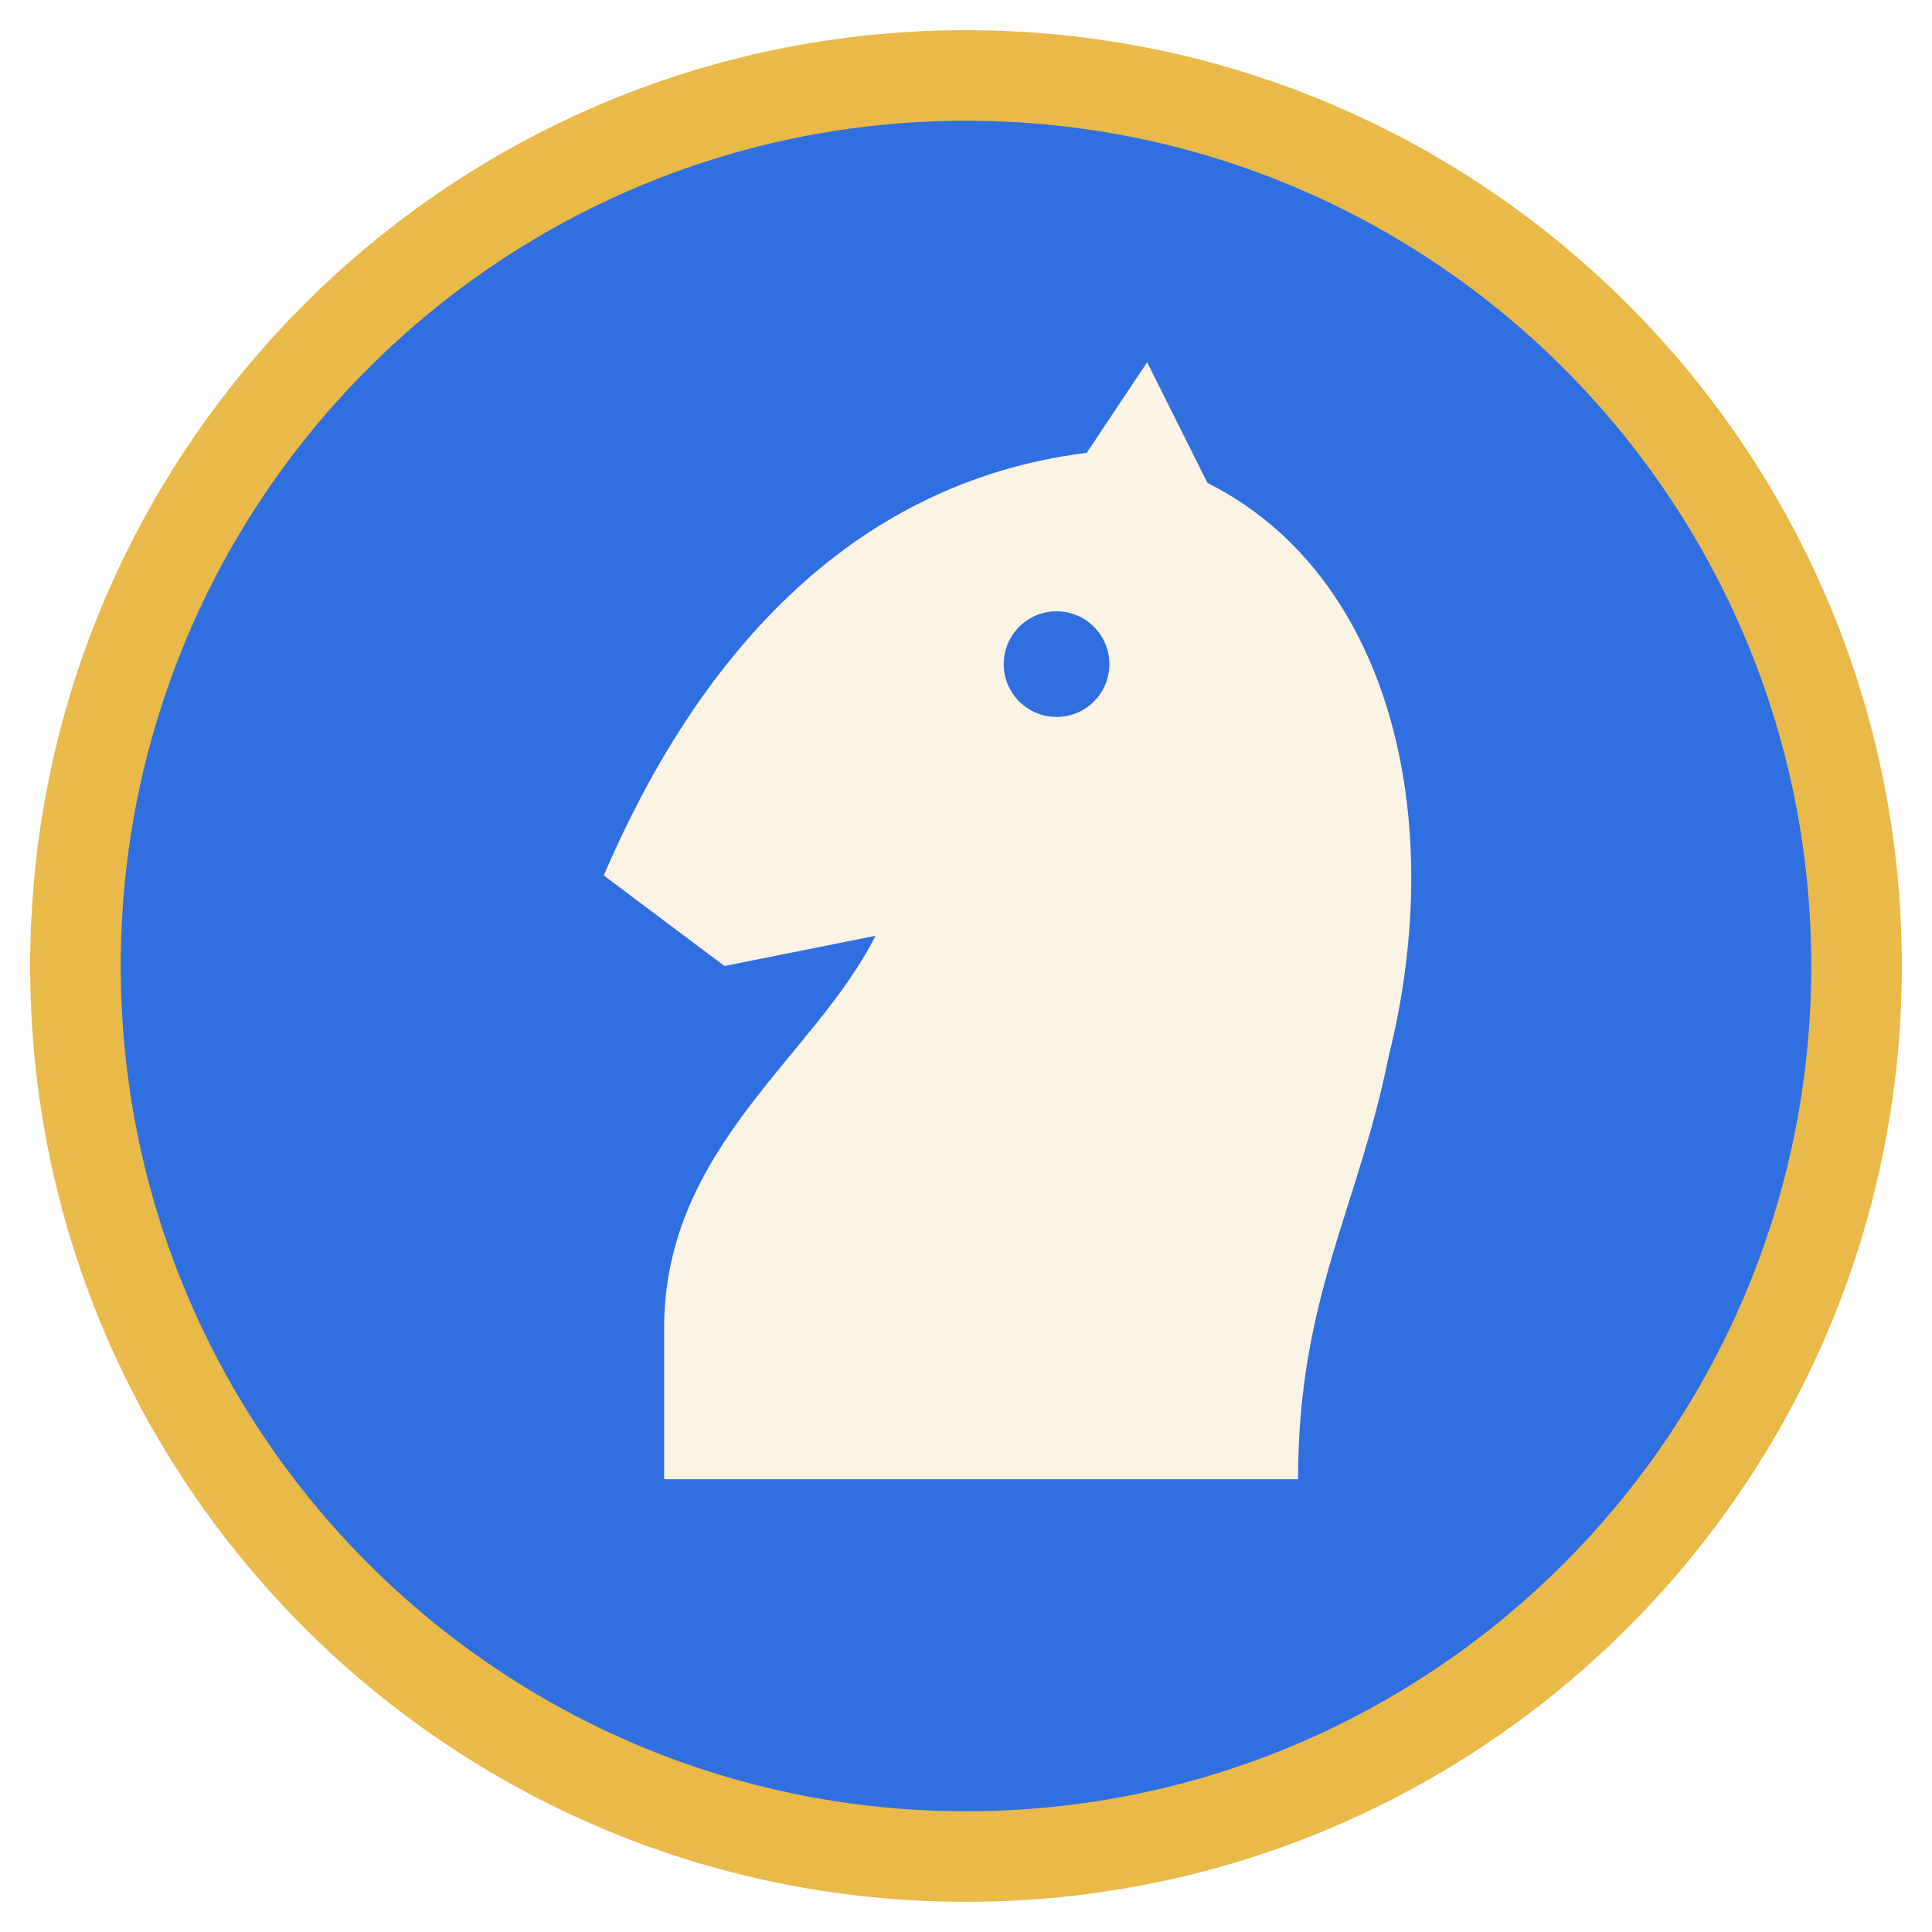
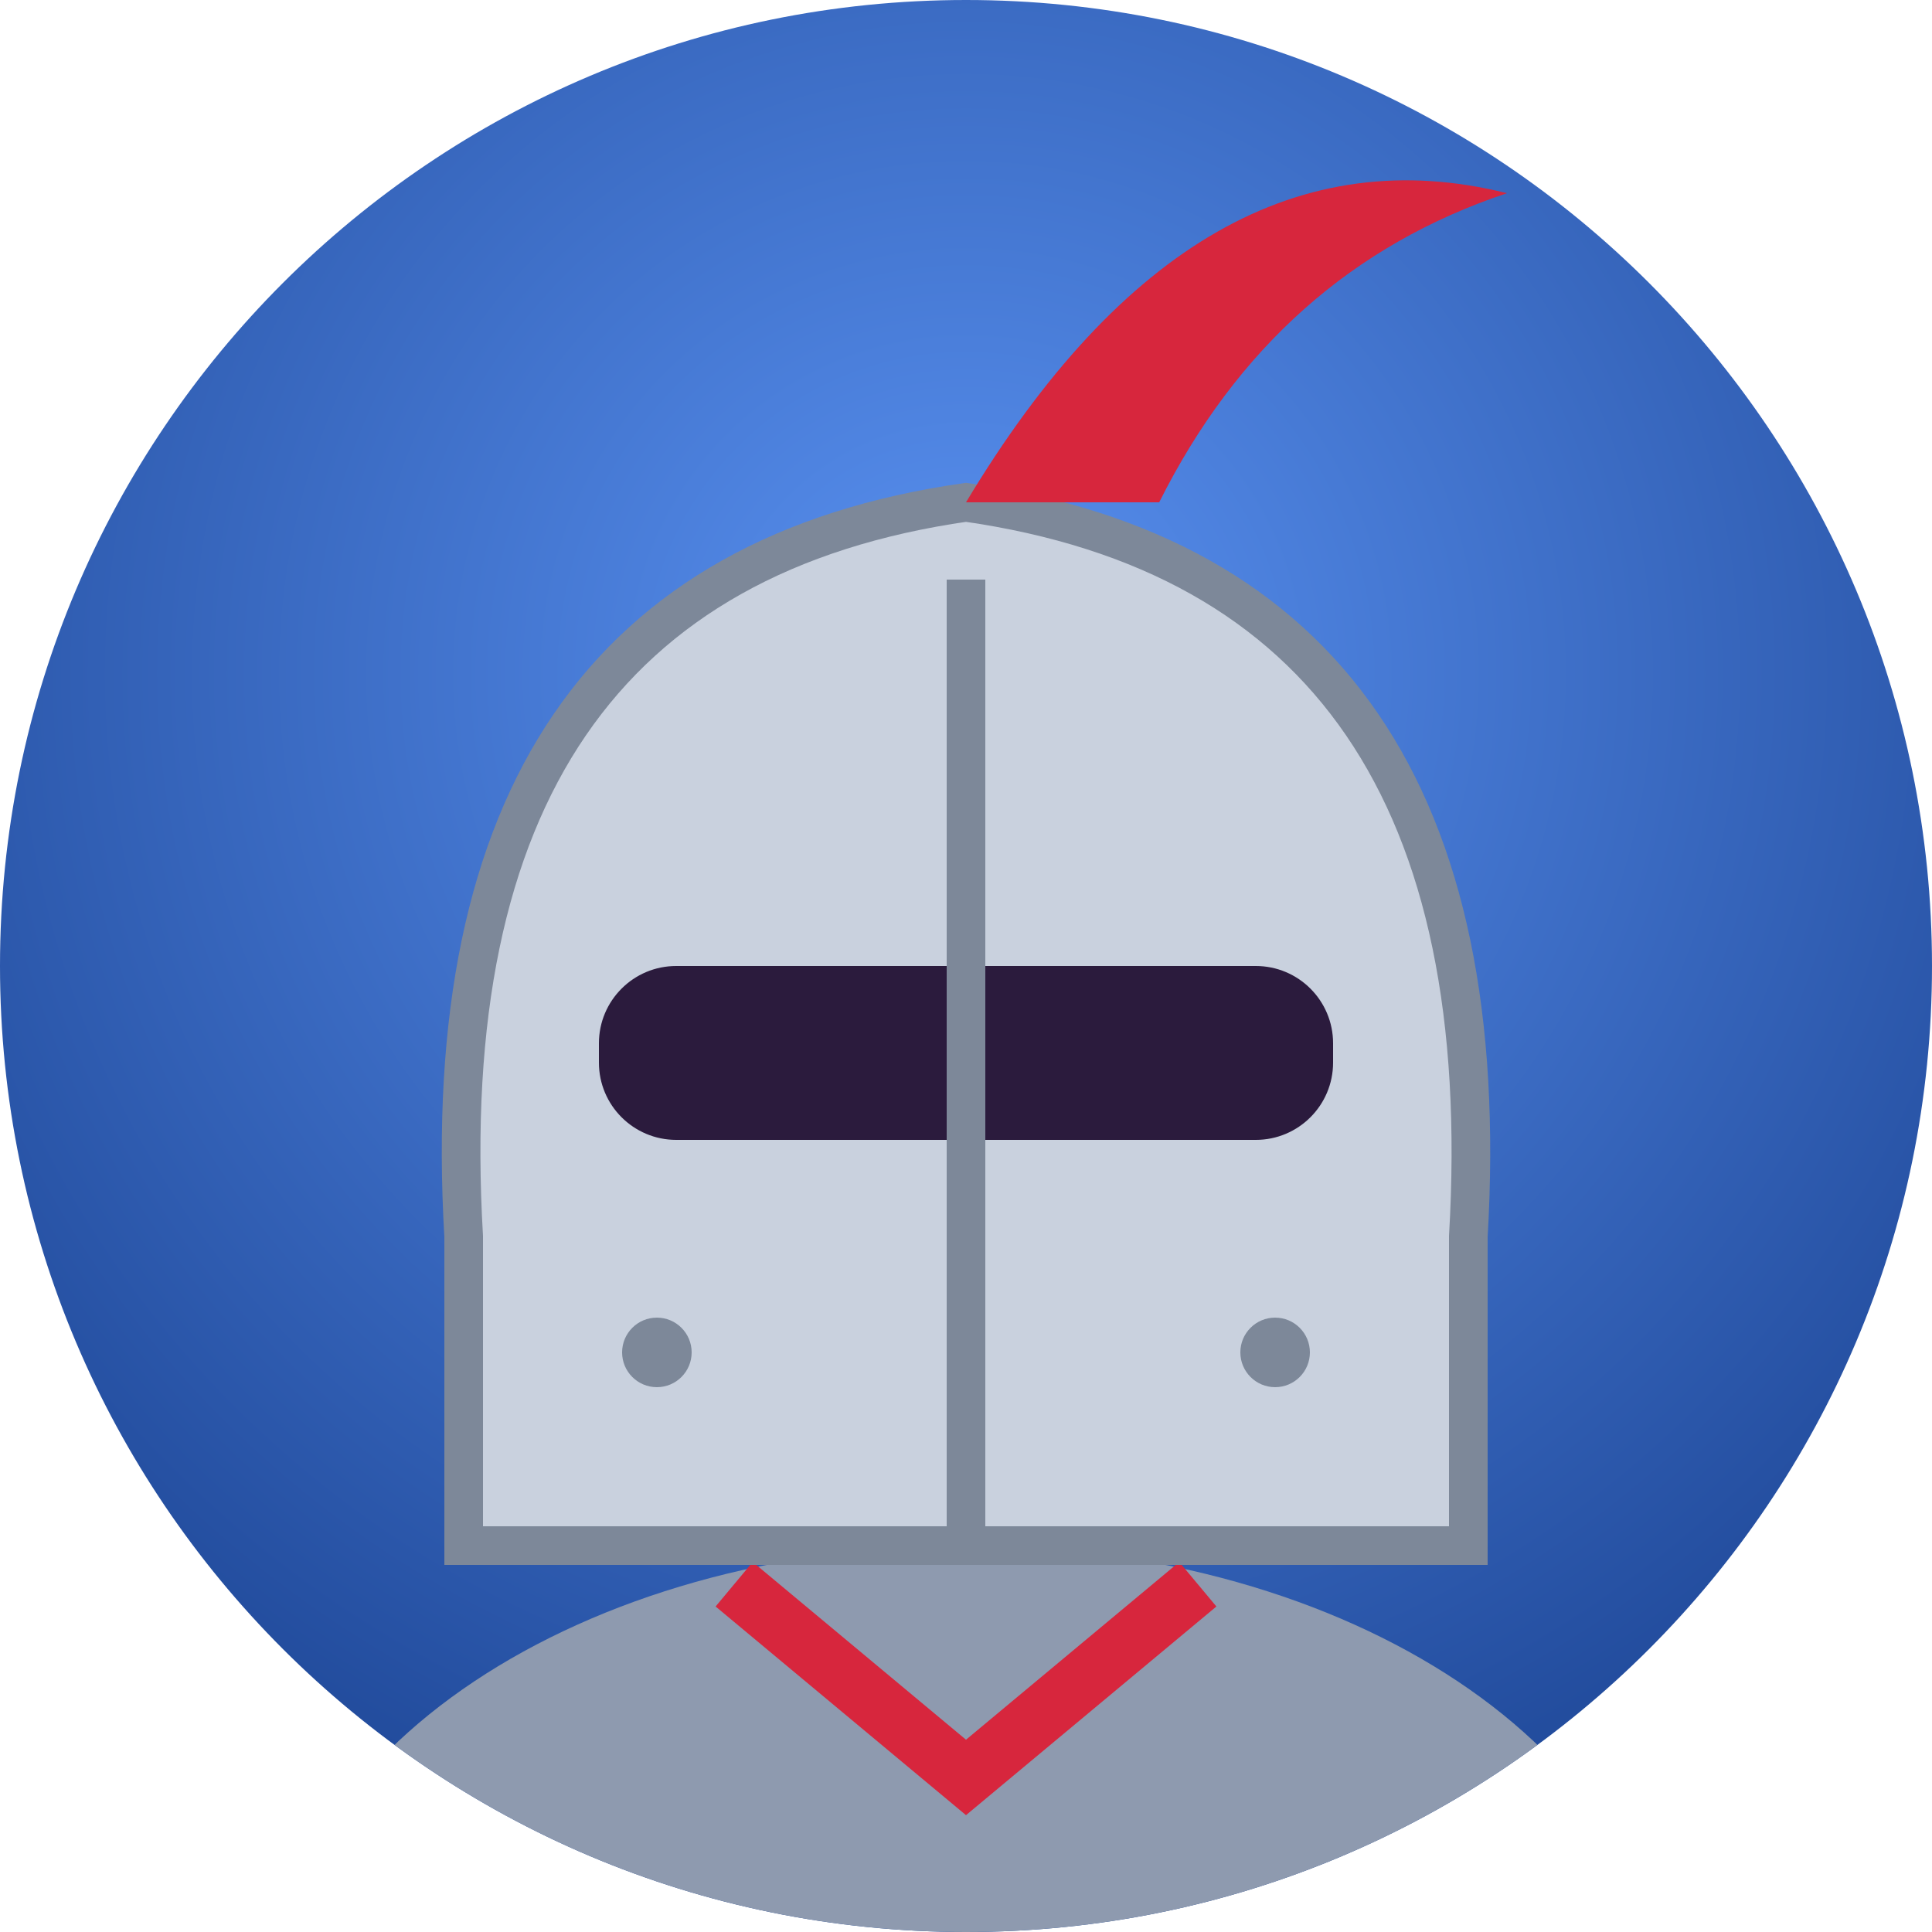
- <svg xmlns="http://www.w3.org/2000/svg" width="128" height="128" viewBox="0 0 128 128">
-   <circle cx="64" cy="64" r="62" fill="#E9B949" />
-   <circle cx="64" cy="64" r="56" fill="#2F6FE0" />
-   <path d="M44 98 L44 88 C44 76 54 70 58 62 L48 64 L40 58 C46 44 56 32 72 30 L76 24 L80 32 C92 38 96 54 92 70 C90 80 86 86 86 98 Z" fill="#FBF3E4" />
-   <circle cx="70" cy="44" r="3.5" fill="#2F6FE0" />
+ <svg xmlns="http://www.w3.org/2000/svg" width="128" height="128" viewBox="0 0 100 100">
+   <defs>
+     <radialGradient id="bg-knight" cx="50%" cy="35%" r="75%">
+       <stop offset="0" stop-color="#5A92F2" />
+       <stop offset="1" stop-color="#173E8C" />
+     </radialGradient>
+     <clipPath id="clip-knight">
+       <circle cx="50" cy="50" r="50" />
+     </clipPath>
+   </defs>
+   <circle cx="50" cy="50" r="50" fill="url(#bg-knight)" />
+   <g clip-path="url(#clip-knight)">
+     <ellipse cx="50" cy="104" rx="36" ry="24" fill="#8E9AAF" />
+     <path d="M38 82 L50 92 L62 82" stroke="#D7263D" stroke-width="3" fill="none" />
+     <path d="M24 64 Q22 30 50 26 Q78 30 76 64 L76 80 L24 80 Z" fill="#C9D1DE" stroke="#7D8899" stroke-width="2" />
+     <rect x="31" y="50" width="38" height="9" rx="4" fill="#2B1B3D" />
+     <path d="M50 30 L50 80" stroke="#7D8899" stroke-width="2" />
+     <circle cx="34" cy="70" r="1.8" fill="#7D8899" />
+     <circle cx="66" cy="70" r="1.8" fill="#7D8899" />
+     <path d="M50 26 Q62 6 78 10 Q66 14 60 26 Z" fill="#D7263D" />
+   </g>
</svg>
